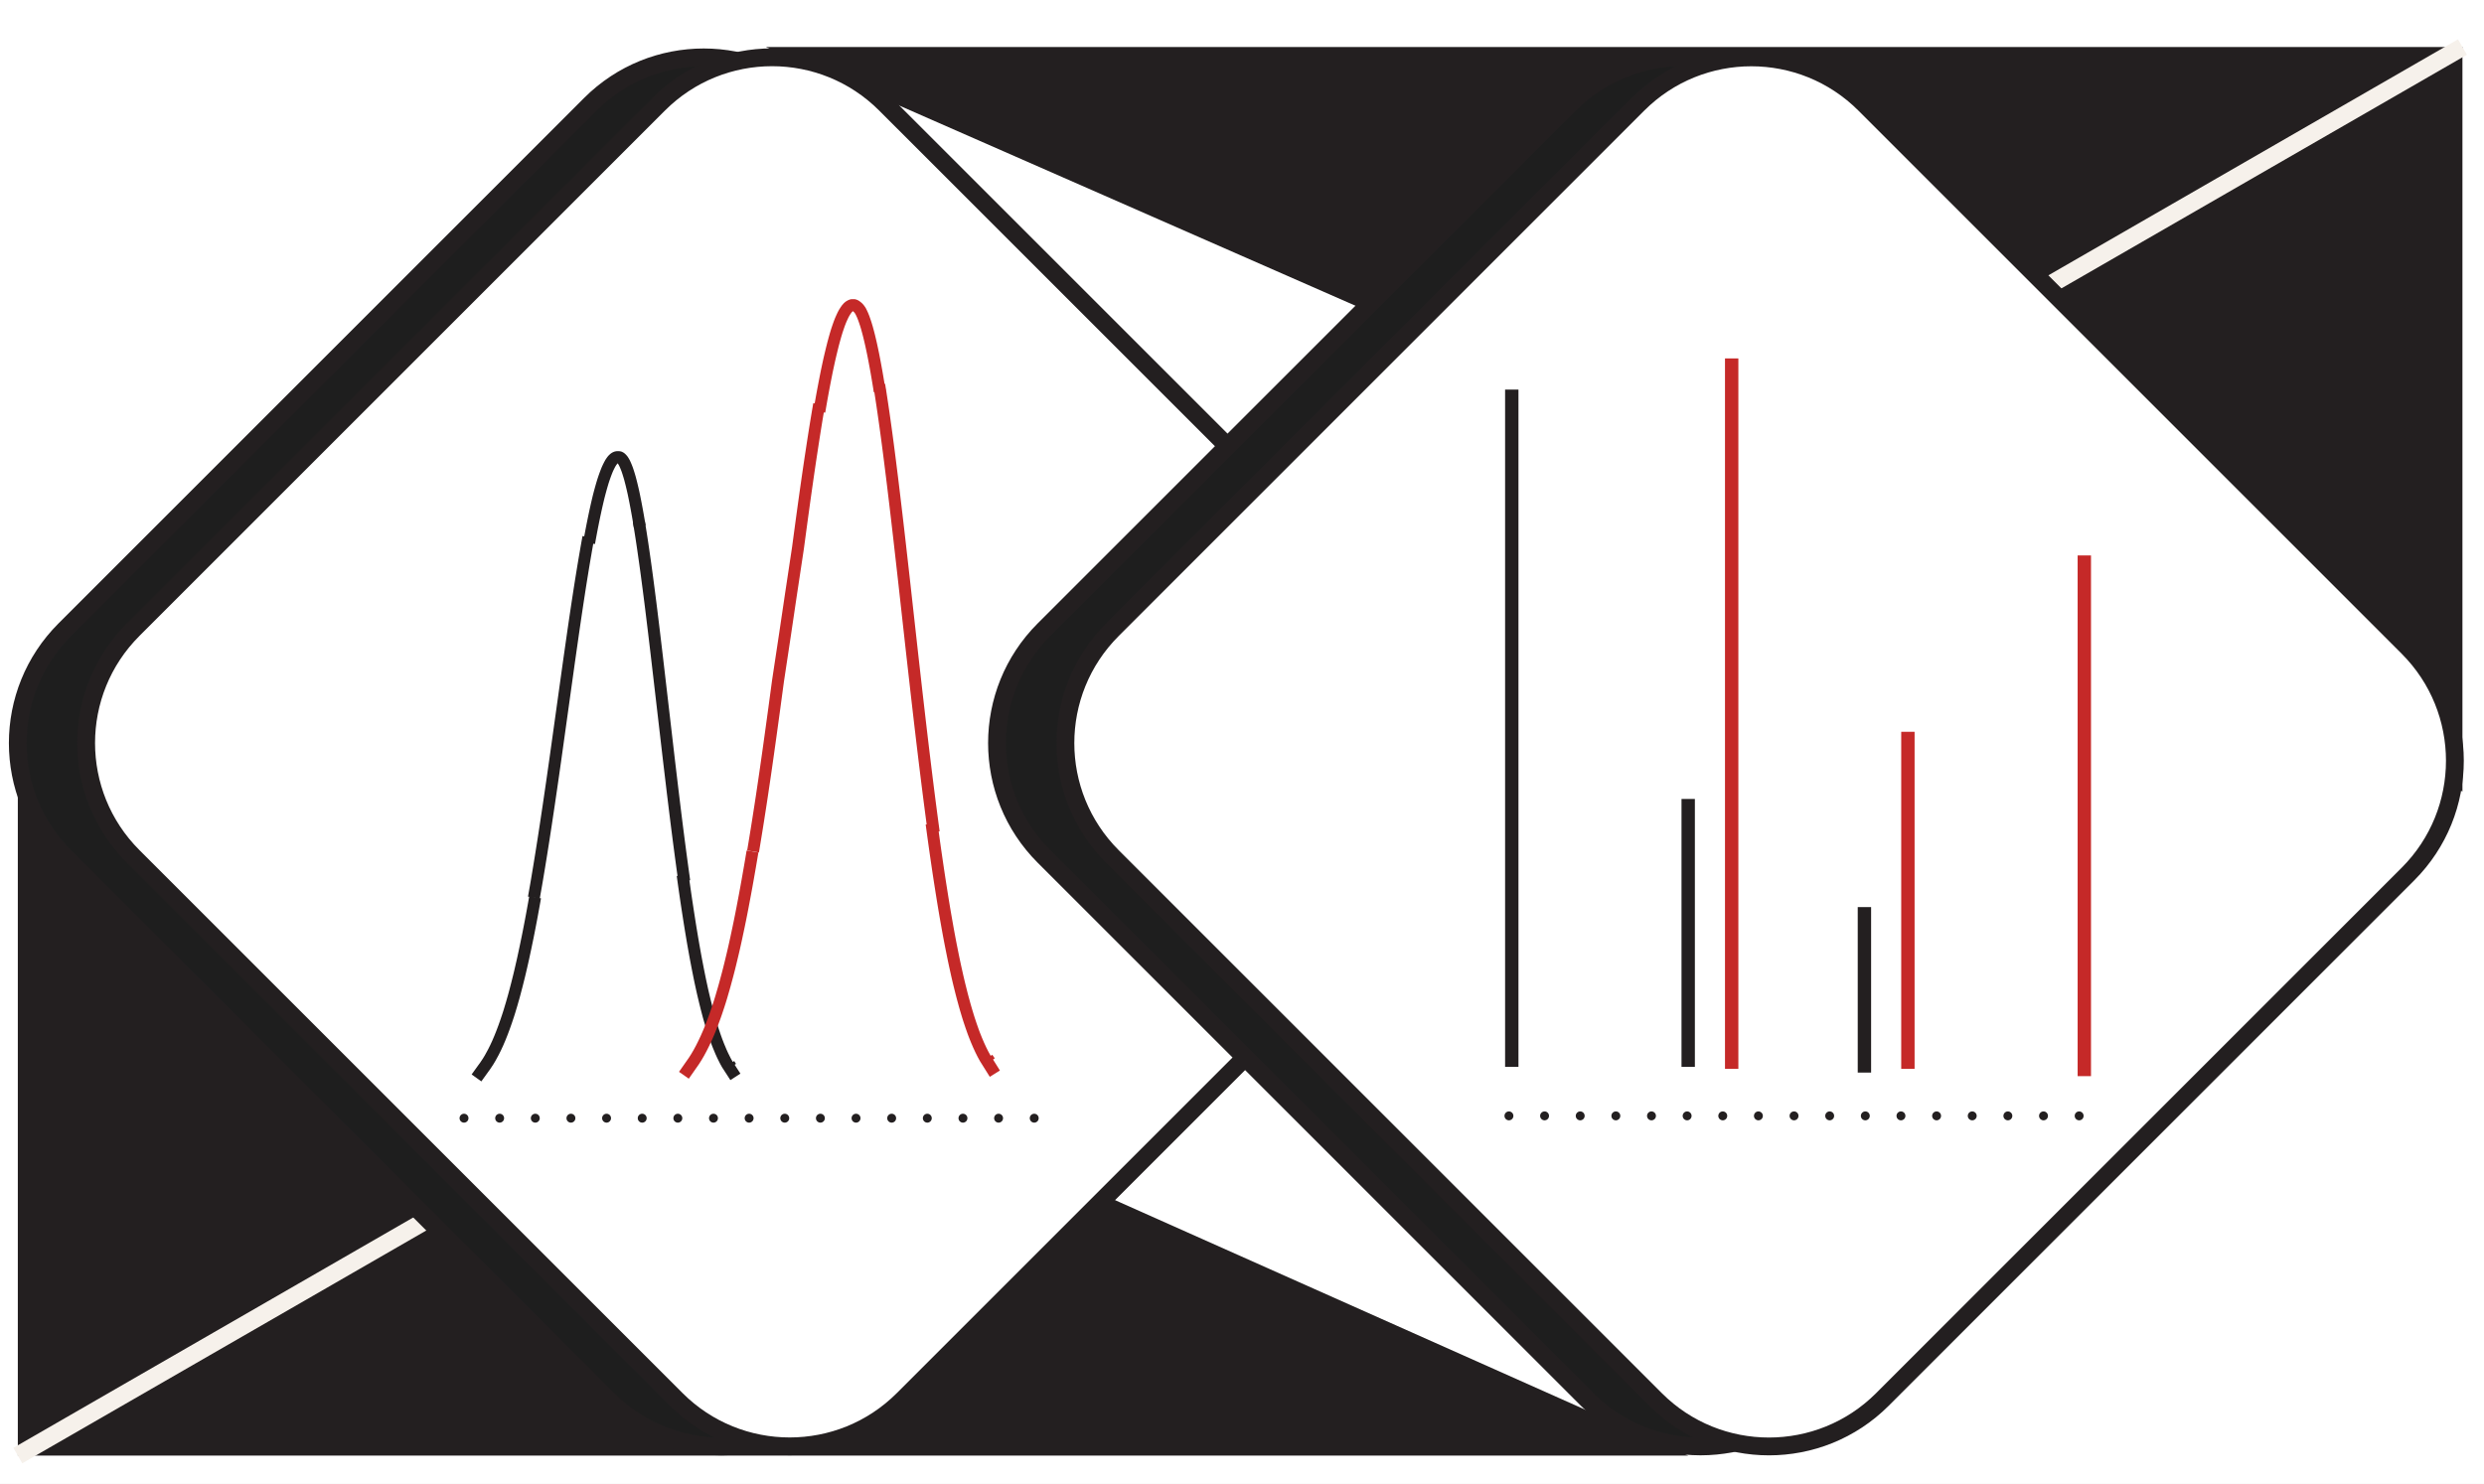
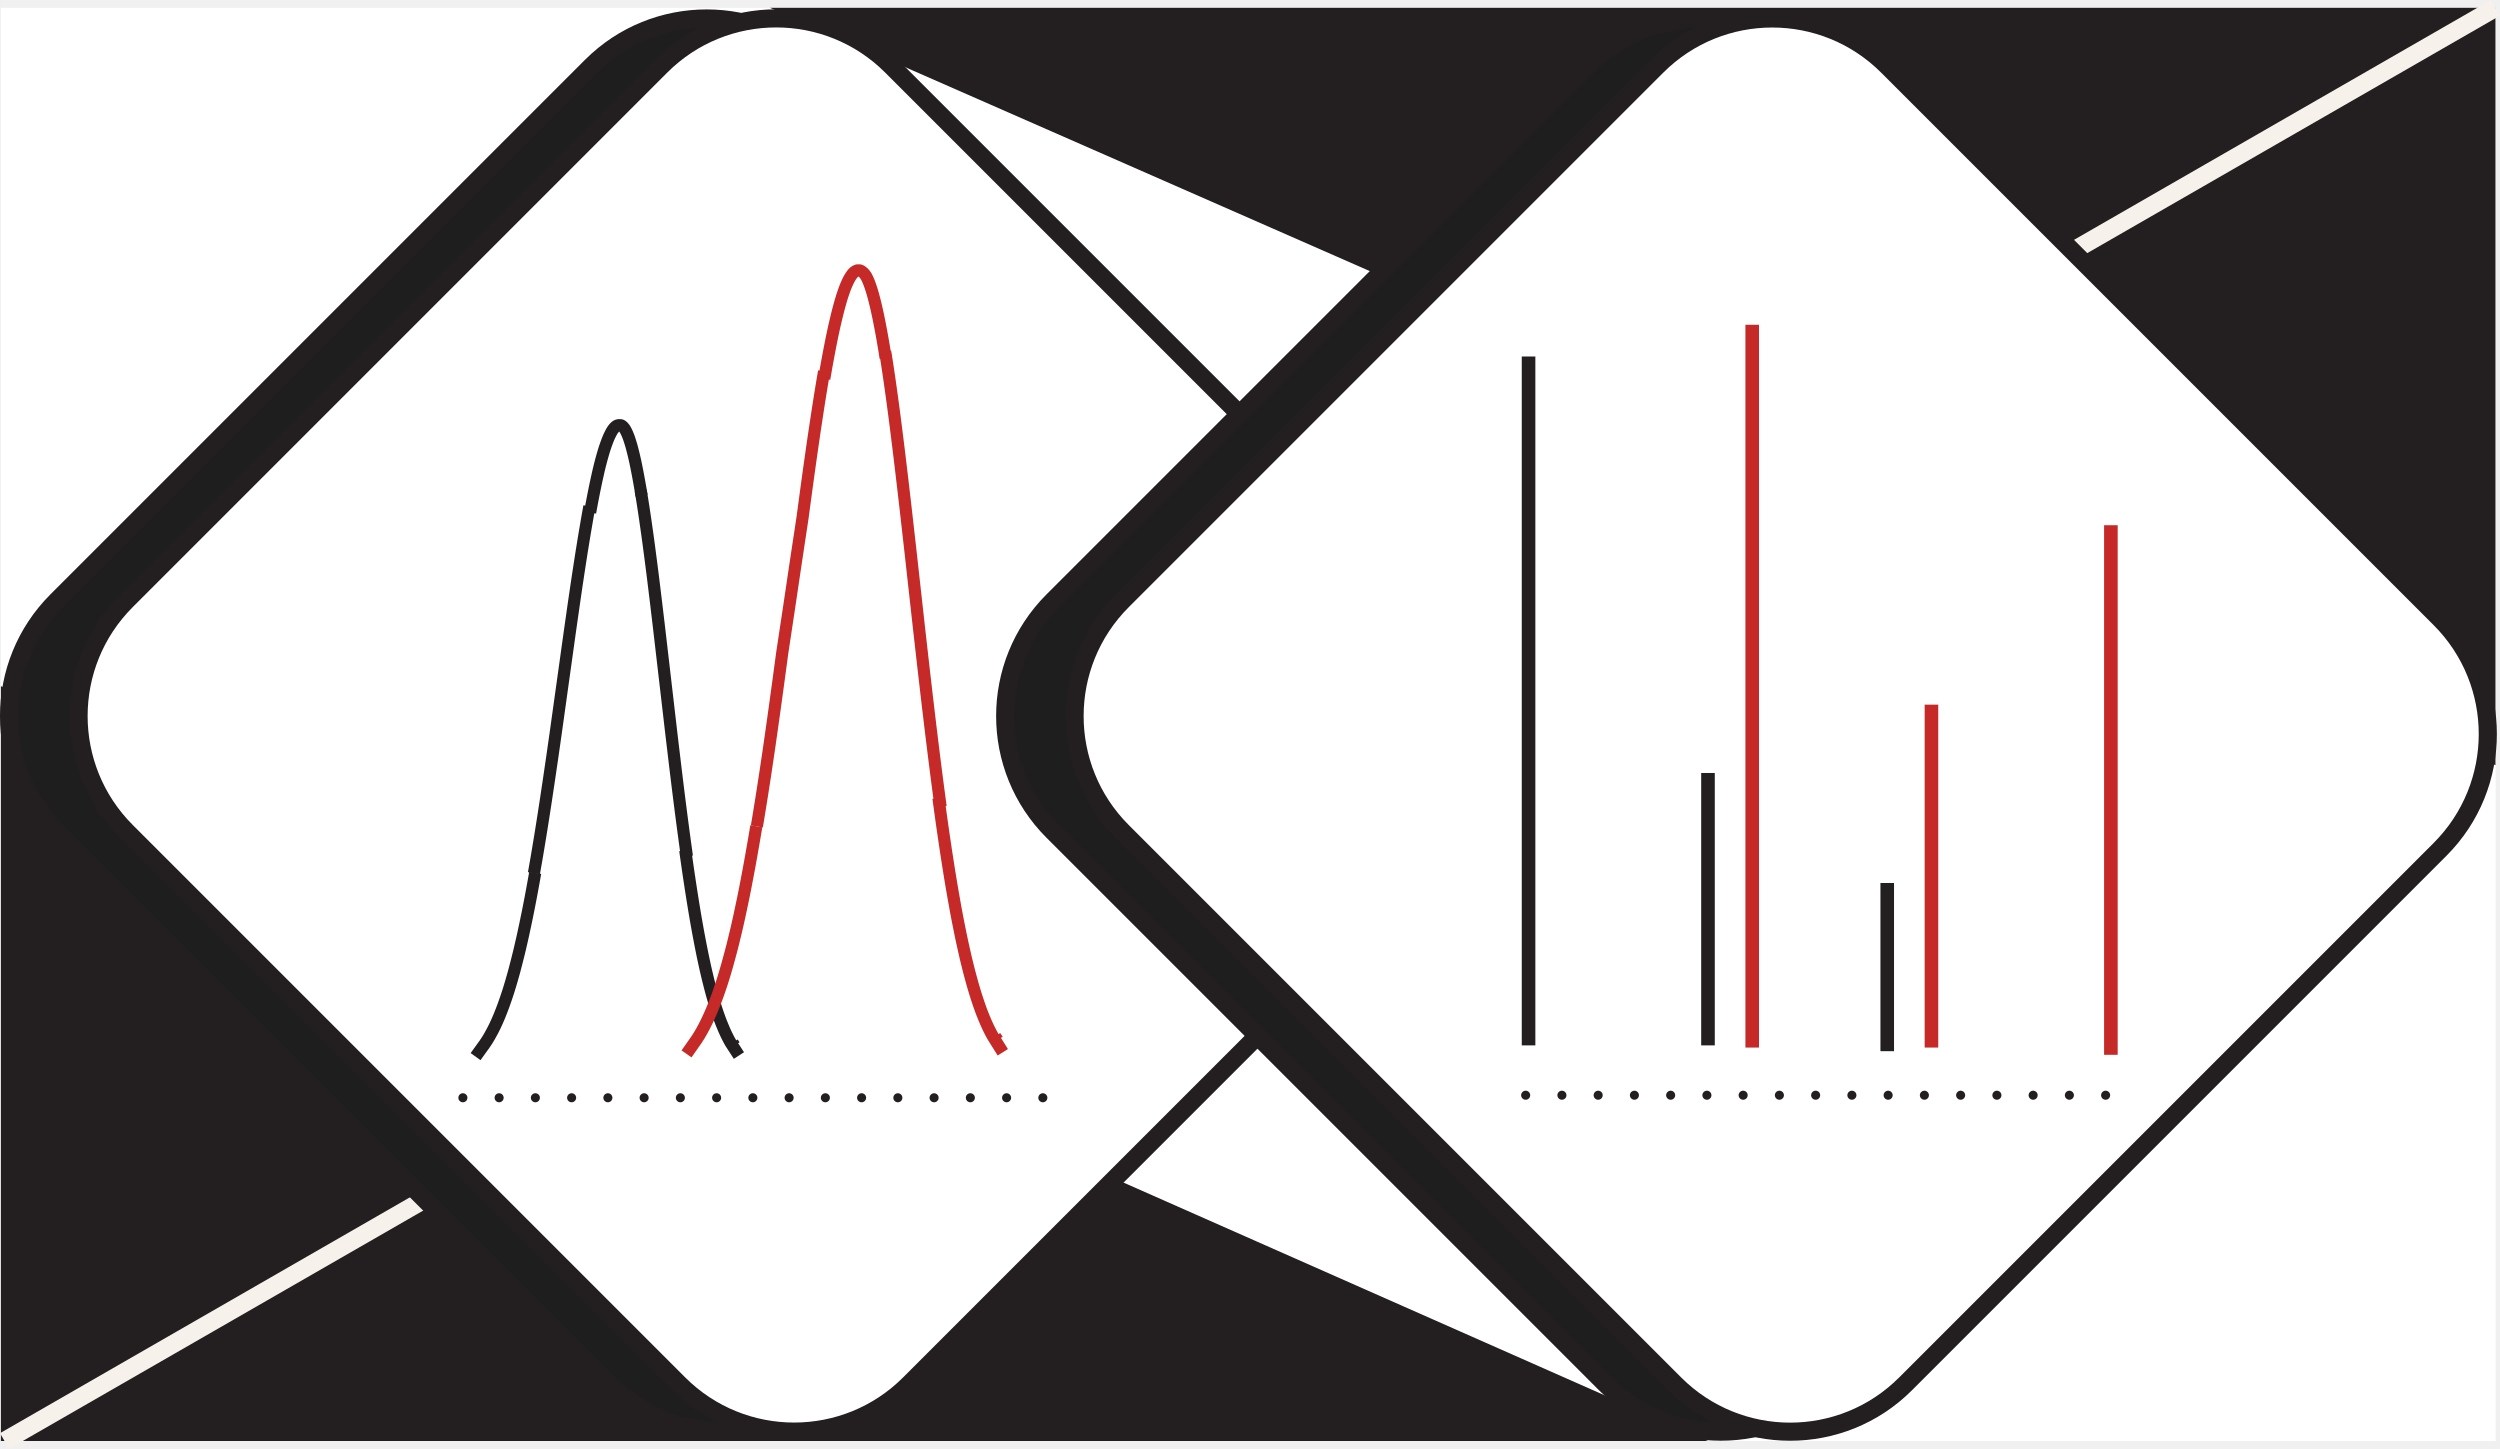
- <svg xmlns="http://www.w3.org/2000/svg" viewBox="0 0 139.4 83.29">
+ <svg xmlns="http://www.w3.org/2000/svg" viewBox="0 0 137.94 79.94">
  <defs>
    <style>
      .cls-1, .cls-2 {
        stroke: #c52928;
      }

      .cls-1, .cls-3 {
        fill: none;
        stroke-linejoin: round;
        stroke-width: .67px;
      }

      .cls-4, .cls-5 {
        fill: #231f20;
      }

      .cls-2, .cls-6, .cls-7, .cls-8 {
        fill: #fff;
      }

      .cls-2, .cls-5, .cls-8, .cls-9 {
        stroke-miterlimit: 10;
      }

      .cls-2, .cls-8 {
        stroke-width: .75px;
      }

      .cls-7, .cls-5, .cls-8, .cls-10, .cls-3 {
        stroke: #231f20;
      }

      .cls-7, .cls-10 {
        stroke-linecap: square;
        stroke-miterlimit: 257;
      }

      .cls-5 {
        stroke-dasharray: 0 2;
        stroke-linecap: round;
        stroke-width: .5px;
      }

      .cls-10 {
        fill: #1e1e1e;
      }

      .cls-9 {
        fill: #f6f1eb;
        stroke: #f6f1eb;
      }
    </style>
  </defs>
  <g id="Daniel">
-     <rect class="cls-6" width="139.4" height="83.29" />
+     <rect class="cls-6" x=".05" y=".43" width="137.65" height="79.08" />
    <g>
-       <polygon class="cls-4" points="1.12 81.59 1.12 40.12 94.15 81.59 1.12 81.59" />
-       <path class="cls-4" d="M1.25,40.31l92.31,41.16H1.25v-41.16M1,39.92v41.79h93.74L1,39.92h0Z" />
+       <polygon class="cls-4" points=".17 79.38 .17 38.05 93.64 79.38 .17 79.38" />
+       <path class="cls-4" d="M.3,38.24l92.76,41.02H.3v-41.02M.05,37.86v41.65h94.19L.05,37.86H.05Z" />
    </g>
-     <polygon class="cls-4" points="138.19 44.43 138.19 2.64 42.98 2.64 138.19 44.43" />
+     <polygon class="cls-4" points="137.69 42.22 137.69 .43 42.48 .43 137.69 42.22" />
  </g>
  <g id="Layer_6" data-name="Layer 6">
-     <line class="cls-9" x1="1" y1="81.71" x2="138.19" y2="2.64" />
+     <line class="cls-9" x1=".25" y1="79.51" x2="137.69" y2=".43" />
  </g>
  <g id="Background">
    <g>
-       <rect class="cls-10" x="10.13" y="11.65" width="59.71" height="61.11" rx="9" ry="9" transform="translate(-18.13 40.64) rotate(-45)" />
-       <rect class="cls-7" x="13.97" y="11.65" width="59.71" height="61.11" rx="9" ry="9" transform="translate(-17.01 43.35) rotate(-45)" />
+       <rect class="cls-10" x="9.63" y="9.45" width="59.71" height="61.11" rx="9" ry="9" transform="translate(-16.72 39.64) rotate(-45)" />
+       <rect class="cls-7" x="13.47" y="9.45" width="59.71" height="61.11" rx="9" ry="9" transform="translate(-15.6 42.35) rotate(-45)" />
    </g>
-     <line class="cls-5" x1="26.04" y1="62.77" x2="58.48" y2="62.77" />
+     <line class="cls-5" x1="25.54" y1="60.57" x2="57.98" y2="60.57" />
    <g>
-       <rect class="cls-10" x="65.09" y="11.65" width="59.71" height="61.11" rx="9" ry="9" transform="translate(-2.04 79.5) rotate(-45)" />
-       <rect class="cls-7" x="68.92" y="11.65" width="59.71" height="61.11" rx="9" ry="9" transform="translate(-.91 82.21) rotate(-45)" />
+       <rect class="cls-10" x="64.59" y="9.45" width="59.71" height="61.11" rx="9" ry="9" transform="translate(-.62 78.5) rotate(-45)" />
+       <rect class="cls-7" x="68.42" y="9.45" width="59.71" height="61.11" rx="9" ry="9" transform="translate(.5 81.21) rotate(-45)" />
    </g>
  </g>
  <g id="Front">
    <g>
-       <path class="cls-3" d="M26.74,60.51l.41-.57.06-.08.06-.09.06-.09.06-.09.06-.1.06-.1.06-.11.06-.11.06-.11.06-.12.06-.12.06-.13.06-.13.06-.14.06-.14.06-.15.06-.15.06-.16.06-.16.06-.17.06-.17.06-.18.06-.18.06-.19.06-.2.06-.2.06-.21.06-.21.06-.22.06-.23.06-.23.06-.24.06-.24.06-.25.06-.26.06-.26.06-.27.06-.28.06-.28.06-.29.06-.29.06-.3.06-.31.06-.31.06-.32.06-.33.06-.33.06-.34" />
-       <path class="cls-3" d="M29.96,50.39l.06-.34.06-.34.06-.35.06-.36.06-.36.06-.37.06-.37.06-.38.06-.38.06-.39.06-.39.06-.4.06-.4.06-.4.06-.41.06-.41.06-.41.06-.42.06-.42.06-.42.06-.43.06-.43.06-.43.06-.43.06-.43.06-.43.06-.43.06-.43.06-.43.06-.43.06-.43.06-.43.06-.43.06-.42.06-.42.06-.42.06-.42.06-.41.06-.41.06-.4.06-.4.06-.39.06-.39.06-.38.06-.37.06-.37.06-.36.06-.35.06-.35.06-.34.06-.33" />
-       <path class="cls-3" d="M33.06,30.48l.06-.33.06-.32.06-.31.06-.3.06-.29.06-.28.06-.27.06-.26.06-.25.06-.23.06-.22.06-.21.06-.2.06-.18.06-.17.06-.16.06-.15.06-.13.06-.12.06-.11.06-.09.06-.08.06-.06.06-.05.06-.03.06-.02h.06s.06,0,.06,0l.06.02.05.04.05.05.05.06.05.08.05.09.05.11.05.12.05.13.05.15.05.16.05.17.05.19.05.2.05.21.05.22.05.24.05.25.05.26.05.27.05.28.05.29.05.3" />
-       <path class="cls-3" d="M35.85,29.27l.05.3.05.31.05.32.05.33.05.34.05.35.05.35.05.36.05.37.05.38.05.38.05.39.05.39.05.4.05.41.05.41.05.41.05.42.05.42.05.42.05.43.05.43.05.43.05.43.05.43.05.43.05.43.05.43.05.43.05.43.05.43.05.43.05.43.05.43.05.42.05.42.05.42.05.42.05.41.05.41.05.41.05.4.05.4.05.39.05.39.05.38.05.38.05.37.05.37.05.36.05.36" />
-       <path class="cls-3" d="M38.31,49.13l.05.36.05.35.05.35.05.34.05.33.05.33.05.32.05.32.05.31.05.3.05.3.05.29.05.28.05.28.05.27.05.26.05.26.05.25.05.25.05.24.05.23.05.23.05.22.05.21.05.21.05.2.05.2.05.19.05.19.05.18.05.17.05.17.05.16.05.16.05.15.05.15.05.14.05.14.05.13.05.13.05.12.05.12.05.12.05.11.05.11.05.1.05.1.05.1.05.09.05.09.46.71" />
-       <path class="cls-3" d="M40.92,59.74l.05.08.05.08" />
+       <path class="cls-3" d="M26.24,58.3l.41-.57.06-.08.06-.09.06-.09.06-.09.06-.1.06-.1.06-.11.06-.11.06-.11.06-.12.06-.12.06-.13.06-.13.06-.14.06-.14.06-.15.06-.15.06-.16.06-.16.06-.17.06-.17.06-.18.06-.18.06-.19.06-.2.06-.2.06-.21.06-.21.06-.22.06-.23.06-.23.06-.24.06-.24.06-.25.06-.26.06-.26.06-.27.06-.28.06-.28.06-.29.06-.29.06-.3.06-.31.06-.31.06-.32.06-.33.06-.33.06-.34" />
+       <path class="cls-3" d="M29.46,48.18l.06-.34.06-.34.06-.35.06-.36.06-.36.06-.37.06-.37.06-.38.06-.38.06-.39.06-.39.06-.4.06-.4.06-.4.06-.41.06-.41.06-.41.06-.42.06-.42.06-.42.06-.43.06-.43.06-.43.06-.43.06-.43.06-.43.06-.43.06-.43.06-.43.06-.43.06-.43.06-.43.06-.43.06-.42.06-.42.06-.42.06-.42.06-.41.06-.41.06-.4.06-.4.06-.39.06-.39.06-.38.06-.37.06-.37.06-.36.06-.35.06-.35.06-.34.06-.33" />
+       <path class="cls-3" d="M32.56,28.28l.06-.33.06-.32.06-.31.06-.3.06-.29.06-.28.06-.27.06-.26.06-.25.06-.23.06-.22.06-.21.06-.2.06-.18.06-.17.06-.16.06-.15.06-.13.06-.12.06-.11.06-.09.06-.08.06-.06.06-.05.06-.03.06-.02h.06s.06,0,.06,0l.06.02.05.04.05.05.05.06.05.08.05.09.05.11.05.12.05.13.05.15.05.16.05.17.05.19.05.2.05.21.05.22.05.24.05.25.05.26.05.27.05.28.05.29.05.3" />
+       <path class="cls-3" d="M35.35,27.06l.05.3.05.31.05.32.05.33.05.34.05.35.05.35.05.36.05.37.05.38.05.38.05.39.05.39.05.4.05.41.05.41.05.41.05.42.05.42.05.42.05.43.05.43.05.43.05.43.05.43.05.43.05.43.05.43.05.43.05.43.05.43.05.43.05.43.05.43.05.42.05.42.05.42.05.42.05.41.05.41.05.41.05.4.05.4.05.39.05.39.05.38.05.38.05.37.05.37.05.36.05.36" />
+       <path class="cls-3" d="M37.81,46.92l.05.36.05.35.05.35.05.34.05.33.05.33.05.32.05.32.05.31.05.3.05.3.05.29.05.28.05.28.05.27.05.26.05.26.05.25.05.25.05.24.05.23.05.23.05.22.05.21.05.21.05.2.05.2.05.19.05.19.05.18.05.17.05.17.05.16.05.16.05.15.05.15.05.14.05.14.05.13.05.13.05.12.05.12.05.12.05.11.05.11.05.1.05.1.05.1.05.09.05.09.46.71" />
+       <path class="cls-3" d="M40.42,57.53l.05.08.05.08" />
    </g>
    <g>
-       <path class="cls-1" d="M38.38,60.36l.49-.7.07-.1.07-.11.07-.11.07-.12.07-.12.07-.13.07-.13.07-.14.07-.14.07-.15.07-.15.07-.16.07-.16.07-.17.07-.18.07-.18.07-.19.07-.19.07-.2.07-.21.07-.21.07-.22.07-.23.07-.24.07-.24.07-.25.07-.26.07-.26.07-.27.07-.28.07-.29.07-.29.07-.3.07-.31.07-.32.07-.33.07-.33.07-.34.07-.35.07-.36.07-.37.07-.37.07-.38.07-.39.07-.4.07-.4.07-.41.07-.42" />
-       <path class="cls-1" d="M42.26,47.8l.07-.42.07-.43.07-.43.07-.44.07-.45.07-.45.07-.46.07-.47.07-.47.07-.48.07-.49.07-.49.07-.5.07-.5.07-.51.07-.51.07-.51.07-.52.07-.52.07-.52.08-.53.08-.53.08-.53.08-.53.08-.53.08-.54.08-.54.08-.54.08-.54.08-.53.08-.53.08-.53.08-.53.08-.53.07-.52.07-.52.07-.52.07-.51.07-.51.07-.5.07-.49.07-.49.07-.48.07-.47.07-.46.07-.46.07-.45.07-.44.07-.43.07-.42.07-.41" />
-       <path class="cls-1" d="M45.98,23.11l.07-.41.07-.4.07-.38.07-.37.07-.36.07-.35.07-.33.07-.32.07-.3.07-.29.07-.28.07-.26.07-.25.07-.23.07-.21.07-.2.07-.18.07-.16.07-.15.07-.13.07-.11.07-.1.07-.08.07-.06.07-.04.07-.03h.07s.07,0,.07,0l.07.03.07.05.07.06.07.08.07.1.06.12.06.13.06.15.06.17.06.18.06.2.06.22.06.23.06.25.06.26.06.28.06.29.06.31.06.32.06.33.06.35.06.36.06.37" />
-       <path class="cls-1" d="M49.34,21.6l.06.37.06.39.06.4.06.41.06.42.06.43.06.44.06.45.06.46.06.47.06.48.06.48.06.49.06.5.06.5.06.51.06.51.06.52.06.52.06.53.06.53.06.53.06.53.06.54.06.54.06.54.06.54.06.54.06.54.06.54.06.54.06.53.06.53.06.53.06.53.06.52.06.52.06.52.06.51.06.51.06.5.06.5.06.49.06.49.06.48.06.48.06.47.06.46.06.46.06.45.06.44" />
-       <path class="cls-1" d="M52.28,46.24l.06.44.06.44.06.43.06.42.06.41.06.41.06.4.06.39.06.38.06.38.06.37.06.36.06.35.06.34.06.34.06.33.06.32.06.31.06.3.06.3.06.29.06.28.06.27.06.27.06.26.06.25.06.24.06.24.06.23.06.22.06.22.06.21.06.2.06.2.06.19.06.18.06.18.06.17.06.17.06.16.06.15.06.15.06.14.06.14.06.13.06.13.06.12.06.12.06.11.06.11.55.88" />
-       <path class="cls-1" d="M55.41,59.4l.07.1.07.1" />
+       <path class="cls-1" d="M37.88,58.15l.49-.7.07-.1.07-.11.07-.11.07-.12.07-.12.07-.13.07-.13.07-.14.07-.14.07-.15.07-.15.07-.16.07-.16.07-.17.07-.18.07-.18.07-.19.07-.19.07-.2.07-.21.07-.21.07-.22.07-.23.07-.24.07-.24.07-.25.07-.26.07-.26.07-.27.07-.28.07-.29.07-.29.07-.3.07-.31.07-.32.07-.33.07-.33.07-.34.07-.35.07-.36.07-.37.07-.37.07-.38.07-.39.07-.4.07-.4.07-.41.07-.42" />
+       <path class="cls-1" d="M41.76,45.6l.07-.42.07-.43.07-.43.07-.44.07-.45.07-.45.07-.46.07-.47.07-.47.07-.48.07-.49.07-.49.07-.5.07-.5.07-.51.07-.51.07-.51.07-.52.07-.52.07-.52.08-.53.08-.53.08-.53.08-.53.08-.53.08-.54.08-.54.08-.54.08-.54.08-.53.08-.53.08-.53.08-.53.08-.53.07-.52.07-.52.07-.52.07-.51.07-.51.07-.5.07-.49.07-.49.07-.48.07-.47.07-.46.07-.46.07-.45.07-.44.07-.43.07-.42.07-.41" />
+       <path class="cls-1" d="M45.48,20.9l.07-.41.07-.4.07-.38.07-.37.07-.36.07-.35.07-.33.07-.32.07-.3.07-.29.07-.28.07-.26.07-.25.07-.23.07-.21.07-.2.07-.18.07-.16.07-.15.07-.13.07-.11.07-.1.07-.08.07-.06.07-.04.07-.03h.07s.07,0,.07,0l.07.03.07.05.07.06.07.08.07.1.06.12.06.13.06.15.06.17.06.18.06.2.06.22.06.23.06.25.06.26.06.28.06.29.06.31.06.32.06.33.06.35.06.36.06.37" />
+       <path class="cls-1" d="M48.84,19.4l.06.37.06.39.06.4.06.41.06.42.06.43.06.44.06.45.06.46.06.47.06.48.06.48.06.49.06.5.06.5.06.51.06.51.06.52.06.52.06.53.06.53.06.53.06.53.06.54.06.54.06.54.06.54.06.54.06.54.06.54.06.54.06.53.06.53.06.53.06.53.06.52.06.52.06.52.06.51.06.51.06.5.06.5.06.49.06.49.06.48.06.48.06.47.06.46.06.46.06.45.06.44" />
+       <path class="cls-1" d="M51.78,44.03l.06.44.06.44.06.43.06.42.06.41.06.41.06.4.06.39.06.38.06.38.06.37.06.36.06.35.06.34.06.34.06.33.06.32.06.31.06.3.06.3.06.29.06.28.06.27.06.27.06.26.06.25.06.24.06.24.06.23.06.22.06.22.06.21.06.2.06.2.06.19.06.18.06.18.06.17.06.17.06.16.06.15.06.15.06.14.06.14.06.13.06.13.06.12.06.12.06.11.06.11.55.88" />
+       <path class="cls-1" d="M54.91,57.19l.07.1.07.1" />
    </g>
    <g>
-       <line class="cls-8" x1="84.84" y1="21.87" x2="84.84" y2="59.89" />
-       <line class="cls-8" x1="94.74" y1="44.85" x2="94.74" y2="59.89" />
-       <line class="cls-8" x1="104.63" y1="50.92" x2="104.63" y2="60.21" />
+       <line class="cls-8" x1="84.34" y1="19.67" x2="84.34" y2="57.68" />
+       <line class="cls-8" x1="94.24" y1="42.65" x2="94.24" y2="57.68" />
+       <line class="cls-8" x1="104.13" y1="48.72" x2="104.13" y2="58" />
    </g>
    <g>
-       <line class="cls-2" x1="97.18" y1="20.12" x2="97.18" y2="60" />
-       <line class="cls-2" x1="107.07" y1="41.08" x2="107.07" y2="60" />
-       <line class="cls-2" x1="116.97" y1="31.18" x2="116.97" y2="60.41" />
+       <line class="cls-2" x1="96.68" y1="17.92" x2="96.68" y2="57.8" />
+       <line class="cls-2" x1="106.57" y1="38.88" x2="106.57" y2="57.8" />
+       <line class="cls-2" x1="116.47" y1="28.98" x2="116.47" y2="58.2" />
    </g>
-     <line class="cls-5" x1="84.68" y1="62.64" x2="117.13" y2="62.64" />
+     <line class="cls-5" x1="84.18" y1="60.43" x2="116.63" y2="60.43" />
  </g>
</svg>
